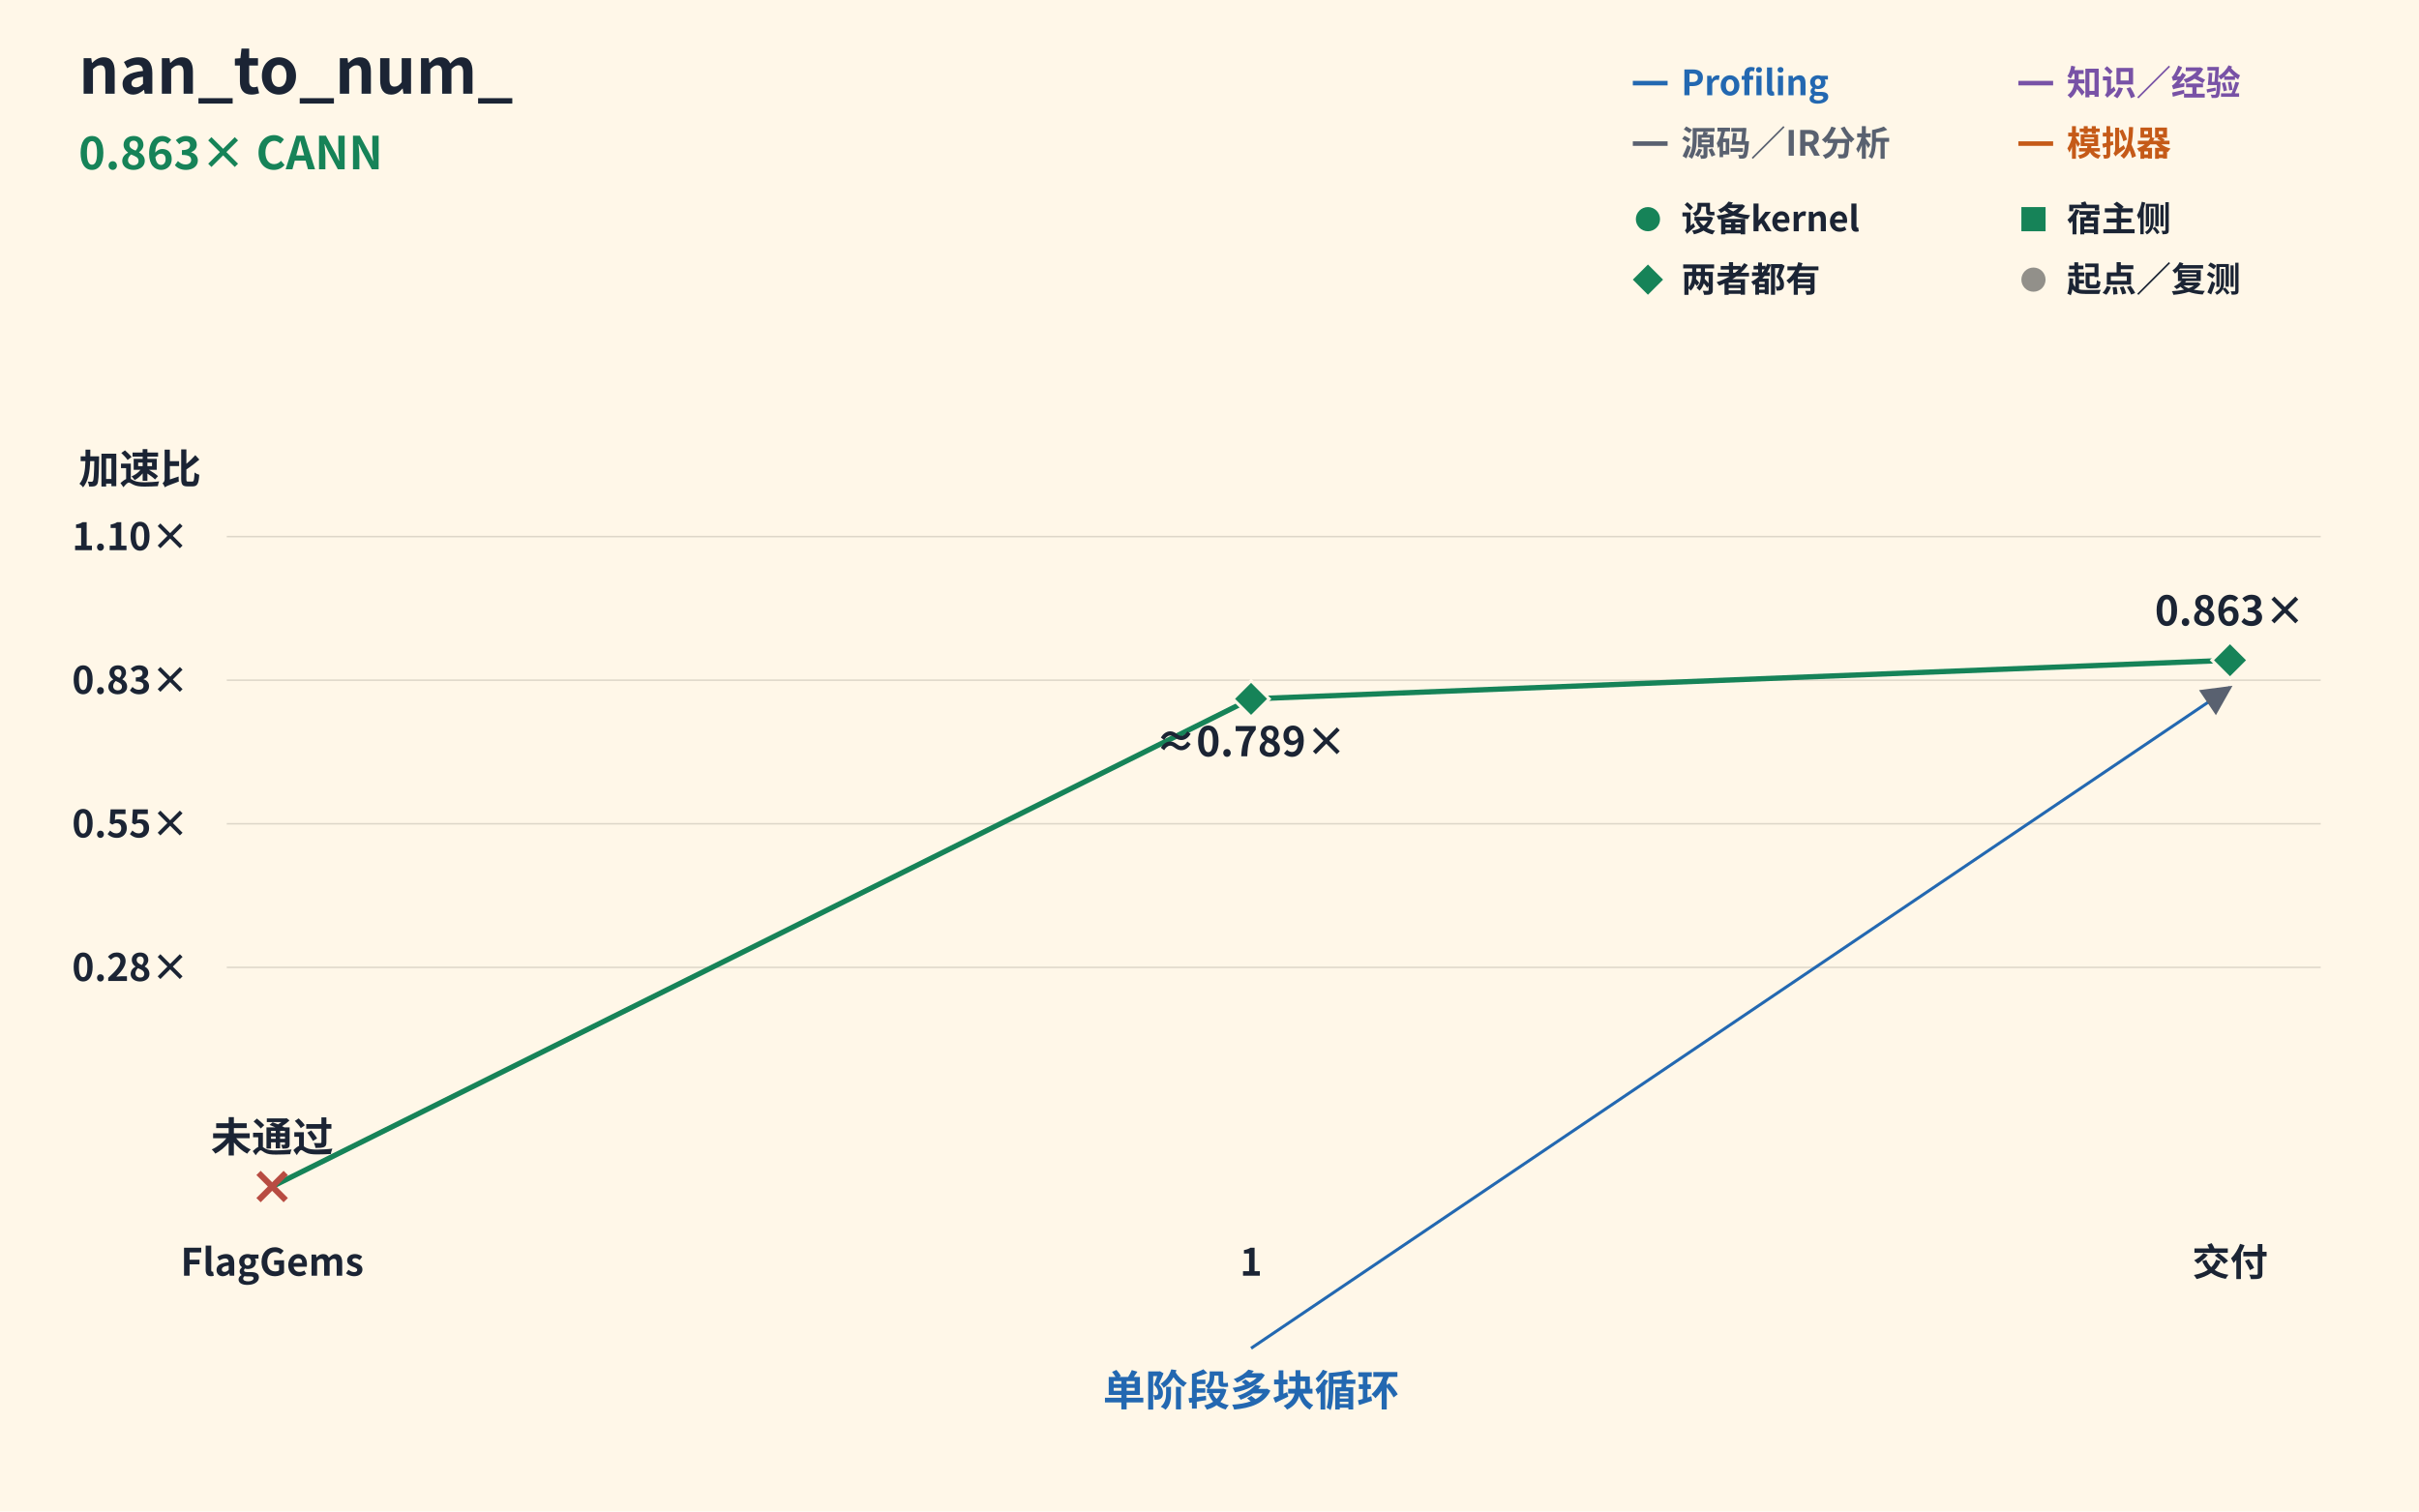
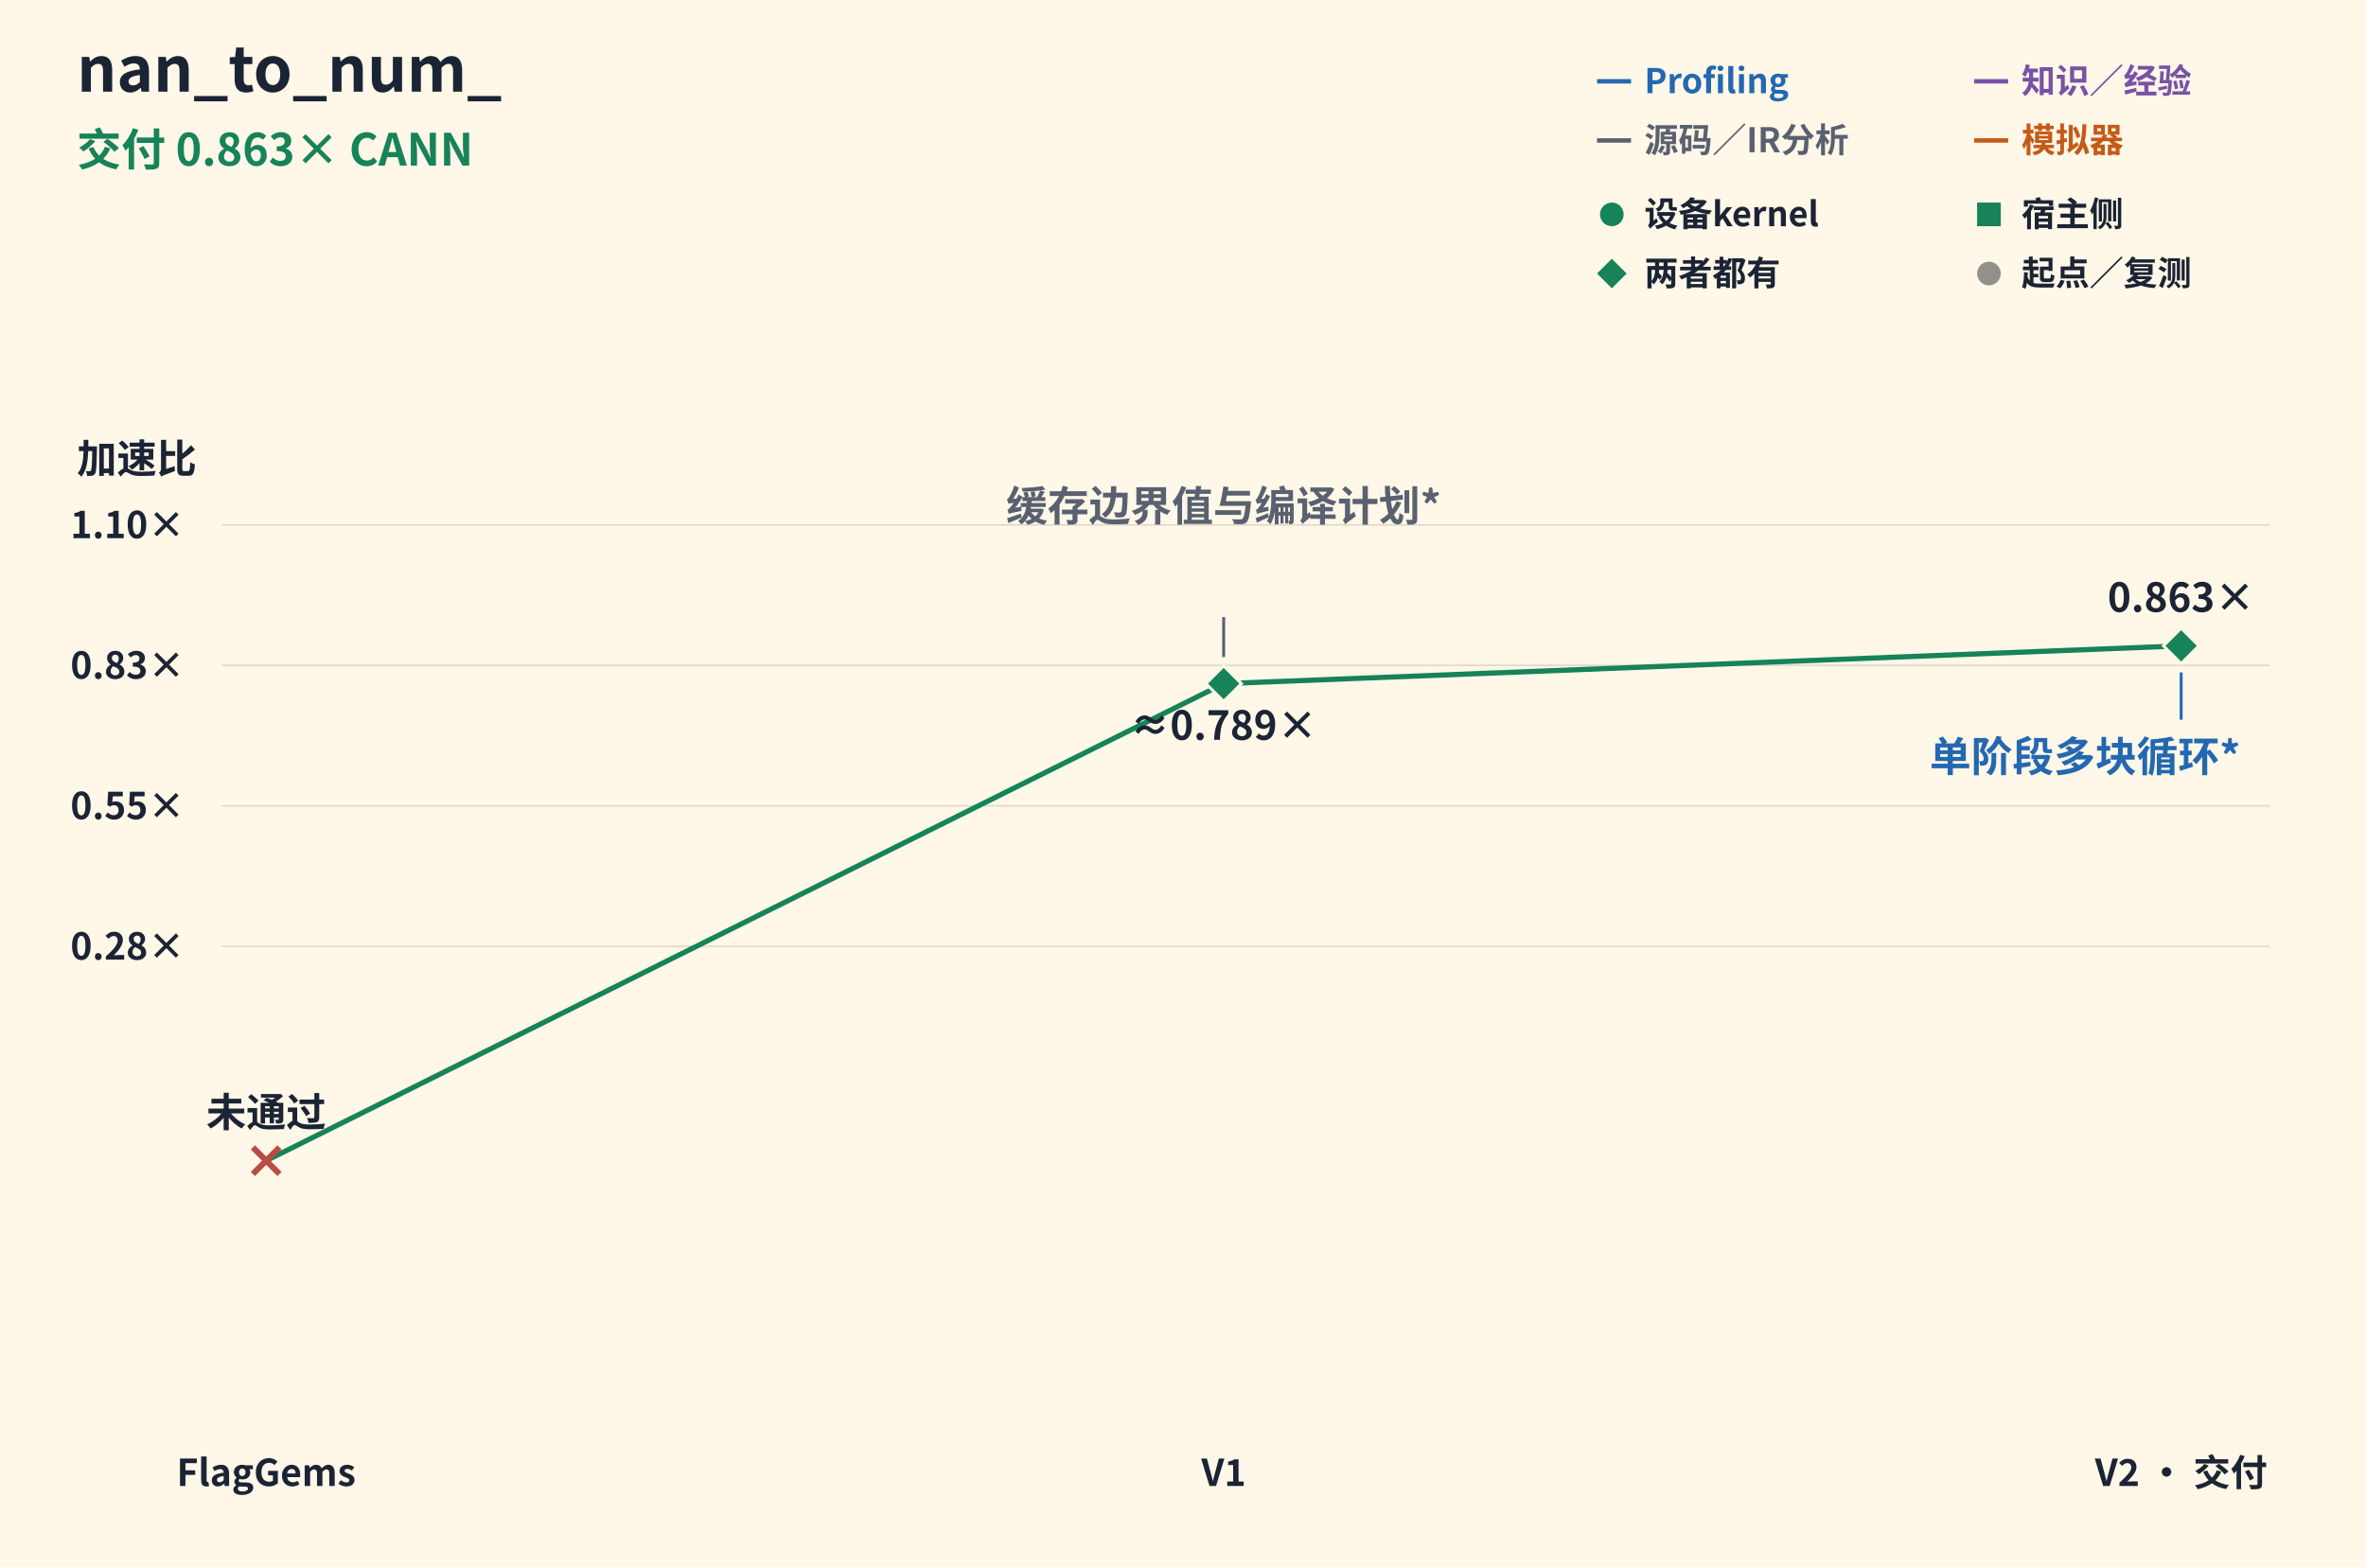
- <svg xmlns="http://www.w3.org/2000/svg" width="1600" height="1000" viewBox="0 0 1600 1000">
-   <rect width="1600" height="1000" fill="#fff7e8" />
+ <svg xmlns="http://www.w3.org/2000/svg" width="1600" height="1060" viewBox="0 0 1600 1060">
+   <rect width="1600" height="1060" fill="#fff7e8" />
  <defs>
    <marker id="arr" markerWidth="10" markerHeight="10" refX="9" refY="5" orient="auto">
      <path d="M0 0L10 5L0 10Z" fill="#596170" />
    </marker>
  </defs>
  <g font-family="Microsoft YaHei,Noto Sans CJK SC,sans-serif">
    <text x="52.00" y="62.00" font-size="42" fill="#1b2434" text-anchor="start" font-weight="700">nan_to_num_</text>
-     <text x="52.00" y="112.00" font-size="30" fill="#168358" text-anchor="start" font-weight="700">0.863× CANN</text>
+     <text x="52.00" y="112.00" font-size="30" fill="#168358" text-anchor="start" font-weight="700">交付 0.863× CANN</text>
    <line x1="1080" y1="55" x2="1103" y2="55" stroke="#2368b1" stroke-width="3" />
    <text x="1112.00" y="63.00" font-size="23" fill="#2368b1" text-anchor="start" font-weight="700">Profiling</text>
    <line x1="1335" y1="55" x2="1358" y2="55" stroke="#7852a6" stroke-width="3" />
    <text x="1367.00" y="63.00" font-size="23" fill="#7852a6" text-anchor="start" font-weight="700">知识／经验</text>
    <line x1="1080" y1="95" x2="1103" y2="95" stroke="#596170" stroke-width="3" />
    <text x="1112.00" y="103.00" font-size="23" fill="#596170" text-anchor="start" font-weight="700">源码／IR分析</text>
    <line x1="1335" y1="95" x2="1358" y2="95" stroke="#c55a18" stroke-width="3" />
    <text x="1367.00" y="103.00" font-size="23" fill="#c55a18" text-anchor="start" font-weight="700">模拟器</text>
    <circle cx="1090" cy="145" r="8" fill="#168358" />
    <text x="1112.00" y="153.00" font-size="23" fill="#1b2434" text-anchor="start" font-weight="700">设备kernel</text>
    <rect x="1337" y="137" width="16" height="16" fill="#168358" />
    <text x="1367.00" y="153.00" font-size="23" fill="#1b2434" text-anchor="start" font-weight="700">宿主侧</text>
    <path d="M1090 175L1100 185L1090 195L1080 185Z" fill="#168358" />
    <text x="1112.00" y="193.00" font-size="23" fill="#1b2434" text-anchor="start" font-weight="700">两者都有</text>
    <circle cx="1345" cy="185" r="8" fill="#92908a" />
    <text x="1367.00" y="193.00" font-size="23" fill="#1b2434" text-anchor="start" font-weight="700">起点／复测</text>
    <text x="52.00" y="320.00" font-size="27" fill="#1b2434" text-anchor="start" font-weight="700">加速比</text>
    <line x1="150" y1="640.00" x2="1535" y2="640.00" stroke="#ded7c9" />
    <text x="125.00" y="649.00" font-size="25" fill="#1b2434" text-anchor="end" font-weight="700">0.28×</text>
    <line x1="150" y1="545.00" x2="1535" y2="545.00" stroke="#ded7c9" />
    <text x="125.00" y="554.00" font-size="25" fill="#1b2434" text-anchor="end" font-weight="700">0.55×</text>
    <line x1="150" y1="450.00" x2="1535" y2="450.00" stroke="#ded7c9" />
    <text x="125.00" y="459.00" font-size="25" fill="#1b2434" text-anchor="end" font-weight="700">0.83×</text>
    <line x1="150" y1="355.00" x2="1535" y2="355.00" stroke="#ded7c9" />
    <text x="125.00" y="364.00" font-size="25" fill="#1b2434" text-anchor="end" font-weight="700">1.10×</text>
    <path class="connection" d="M180.00 785.00 L827.50 462.36" stroke="#168358" stroke-width="3.5" fill="none" />
    <path class="connection" d="M827.50 462.36 L1475.00 436.80" stroke="#168358" stroke-width="3.5" fill="none" />
-     <text x="827.50" y="930.00" font-size="28" fill="#2368b1" text-anchor="middle" font-weight="700">单阶段多块循环</text>
-     <path d="M827.50 892L1475.00 454.80" stroke="#2368b1" stroke-width="2" fill="none" marker-end="url(#arr)" />
+     <g class="attribution">
+       <text x="827.50" y="352.36" font-size="28" fill="#596170" text-anchor="middle" font-weight="700">缓存边界值与编译计划*</text>
+       <path d="M827.50 417.36L827.50 444.36" stroke="#596170" stroke-width="2" fill="none" />
+     </g>
+     <g class="attribution">
+       <text x="1410.00" y="521.80" font-size="28" fill="#2368b1" text-anchor="middle" font-weight="700">单阶段多块循环*</text>
+       <path d="M1475.00 486.80L1475.00 454.80" stroke="#2368b1" stroke-width="2" fill="none" />
+     </g>
    <g class="node" data-id="39d5b38e7fd4d9de">
      <path d="M171.0 776L189.0 794M171.0 794L189.0 776" stroke="#b84c42" stroke-width="4" />
      <text x="180.00" y="762.00" font-size="27" fill="#1b2434" text-anchor="middle" font-weight="700">未通过</text>
-       <text x="180.00" y="844.00" font-size="25" fill="#1b2434" text-anchor="middle" font-weight="700">FlagGems</text>
+       <text x="180.00" y="1005.00" font-size="25" fill="#1b2434" text-anchor="middle" font-weight="700">FlagGems</text>
    </g>
    <g class="node" data-id="b1b659db866714e3">
      <path d="M827.5 450.358L839.5 462.358L827.5 474.358L815.5 462.358Z" fill="#168358" stroke="#fff7e8" stroke-width="2" />
      <text x="827.50" y="500.36" font-size="27" fill="#1b2434" text-anchor="middle" font-weight="700">≈0.789×</text>
-       <text x="827.50" y="844.00" font-size="25" fill="#1b2434" text-anchor="middle" font-weight="700">1</text>
+       <text x="827.50" y="1005.00" font-size="25" fill="#1b2434" text-anchor="middle" font-weight="700">V1</text>
    </g>
    <g class="node" data-id="915e1186f4b92ae8">
      <path d="M1475.0 424.801L1487.0 436.801L1475.0 448.801L1463.0 436.801Z" fill="#168358" stroke="#fff7e8" stroke-width="2" />
      <text x="1475.00" y="413.80" font-size="27" fill="#1b2434" text-anchor="middle" font-weight="700">0.863×</text>
-       <text x="1475.00" y="844.00" font-size="25" fill="#1b2434" text-anchor="middle" font-weight="700">交付</text>
+       <text x="1475.00" y="1005.00" font-size="25" fill="#1b2434" text-anchor="middle" font-weight="700">V2 · 交付</text>
    </g>
  </g>
</svg>
